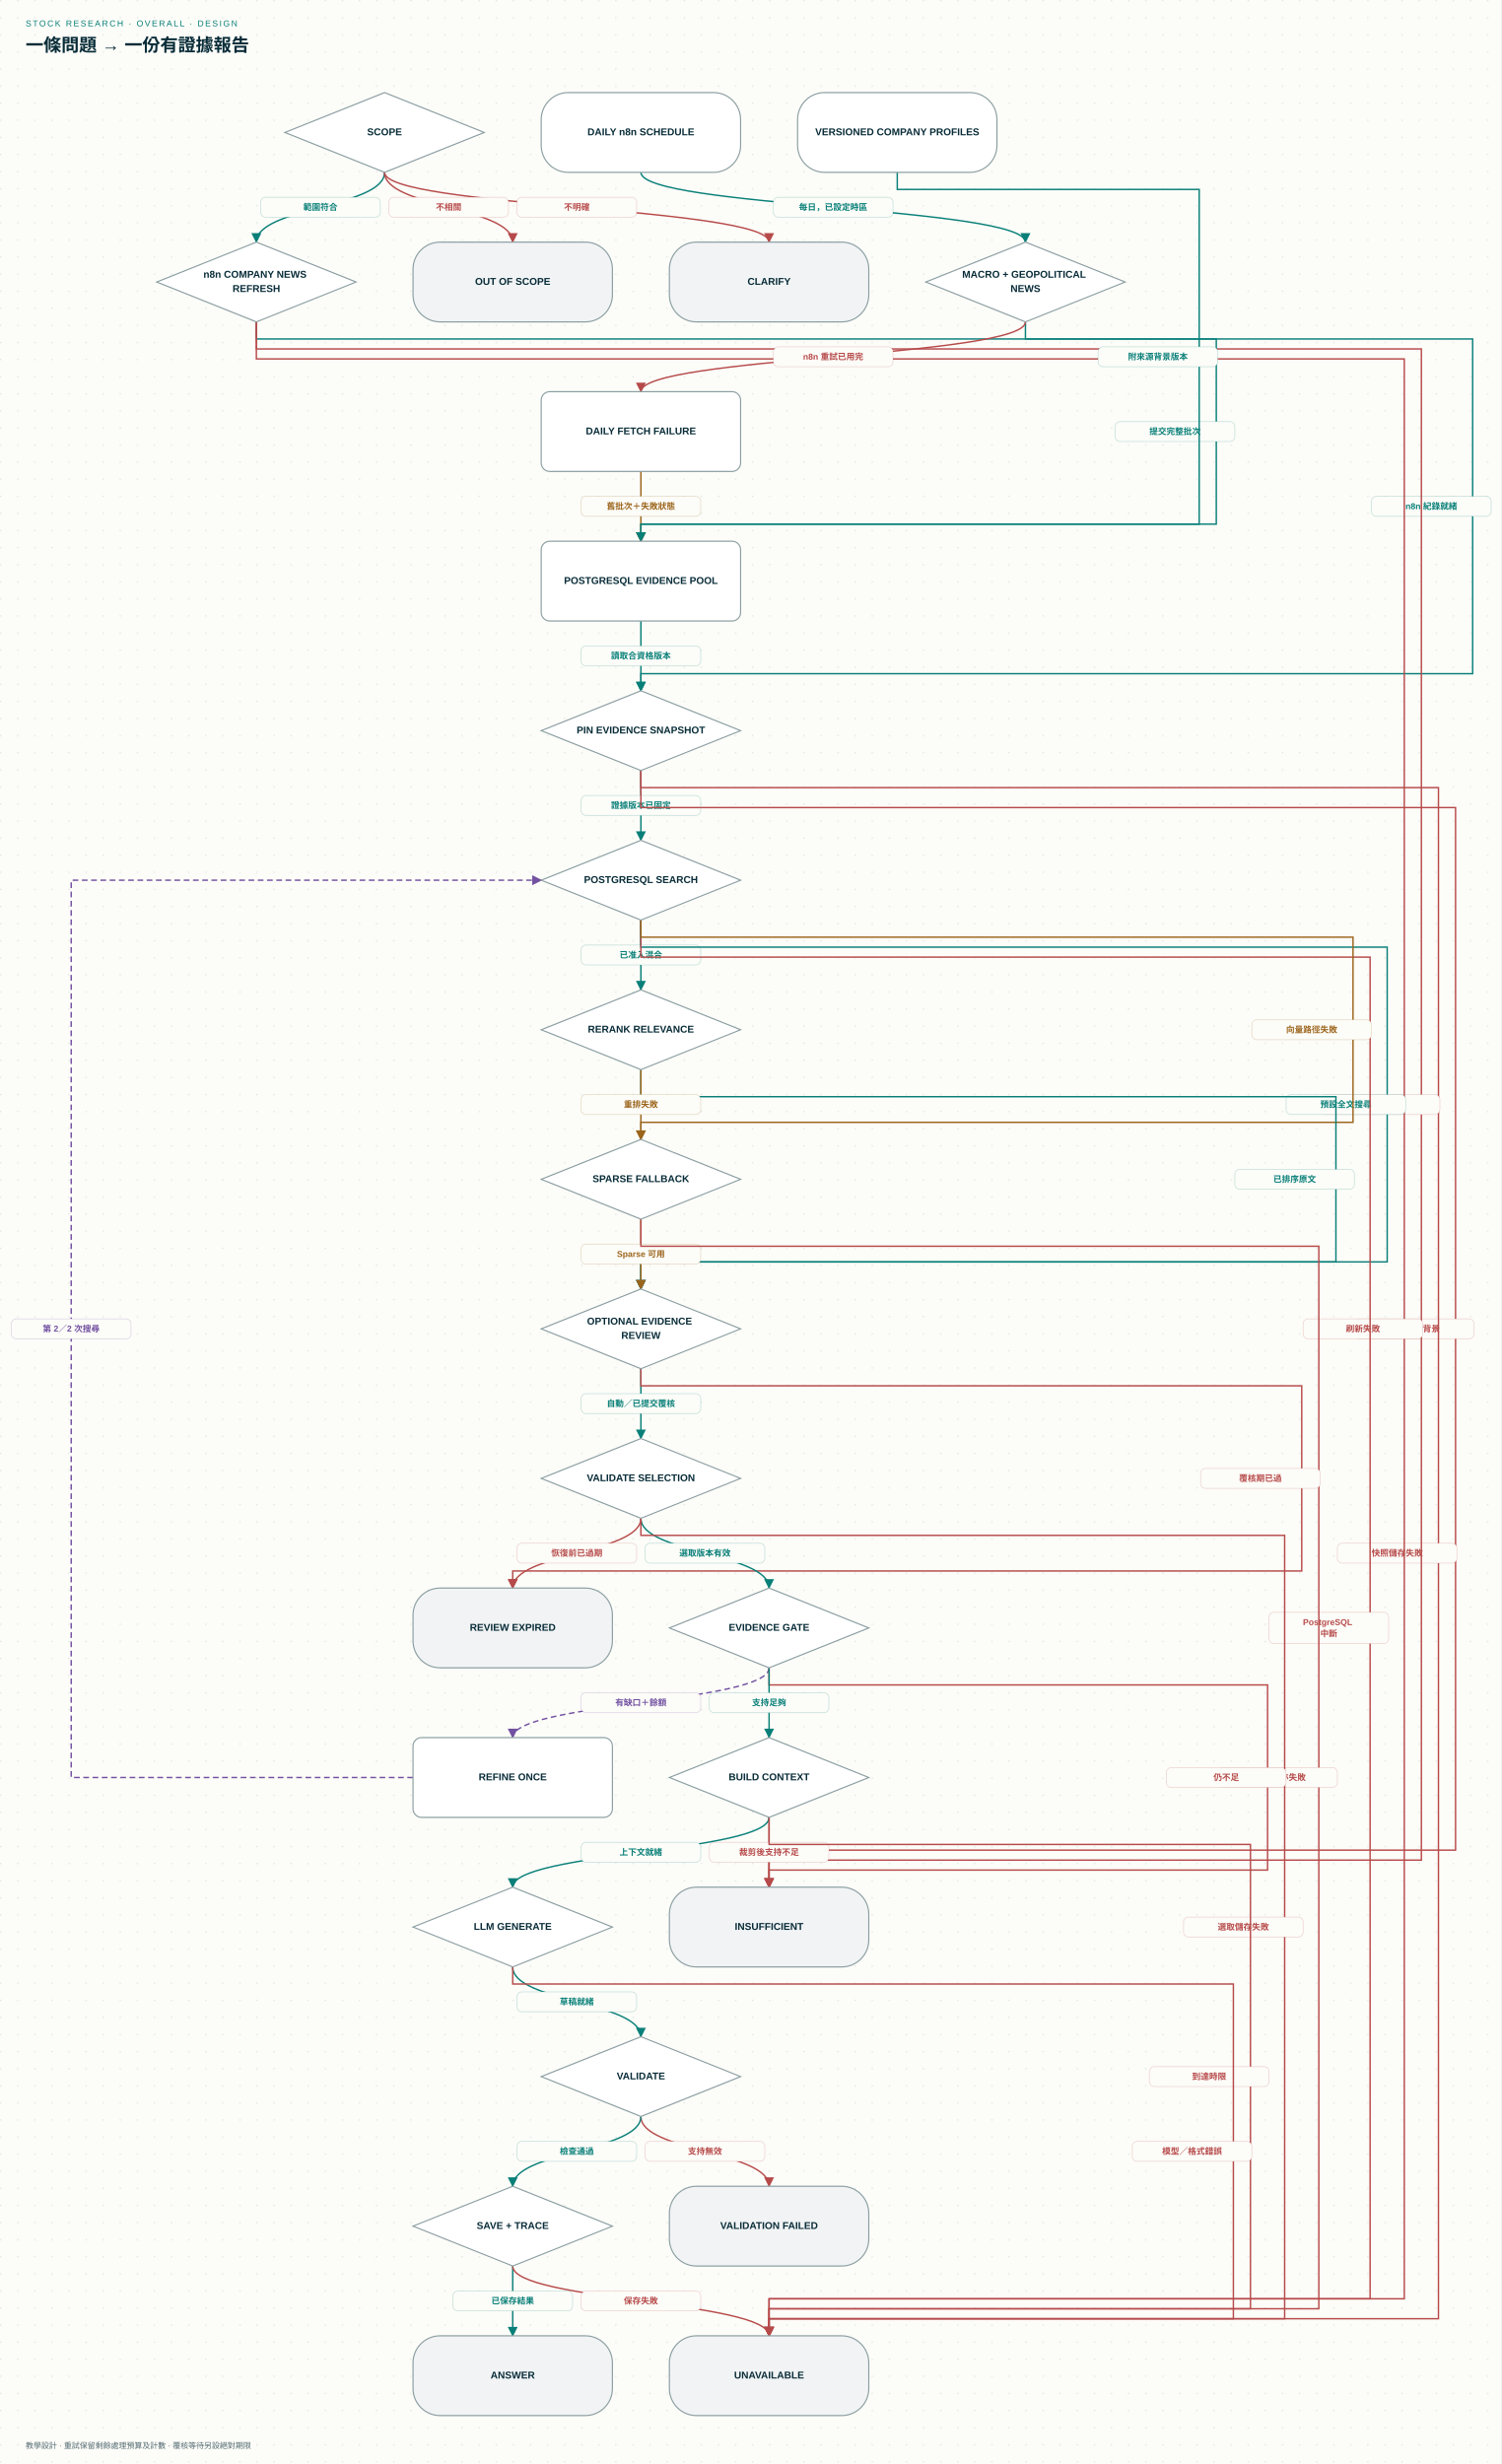
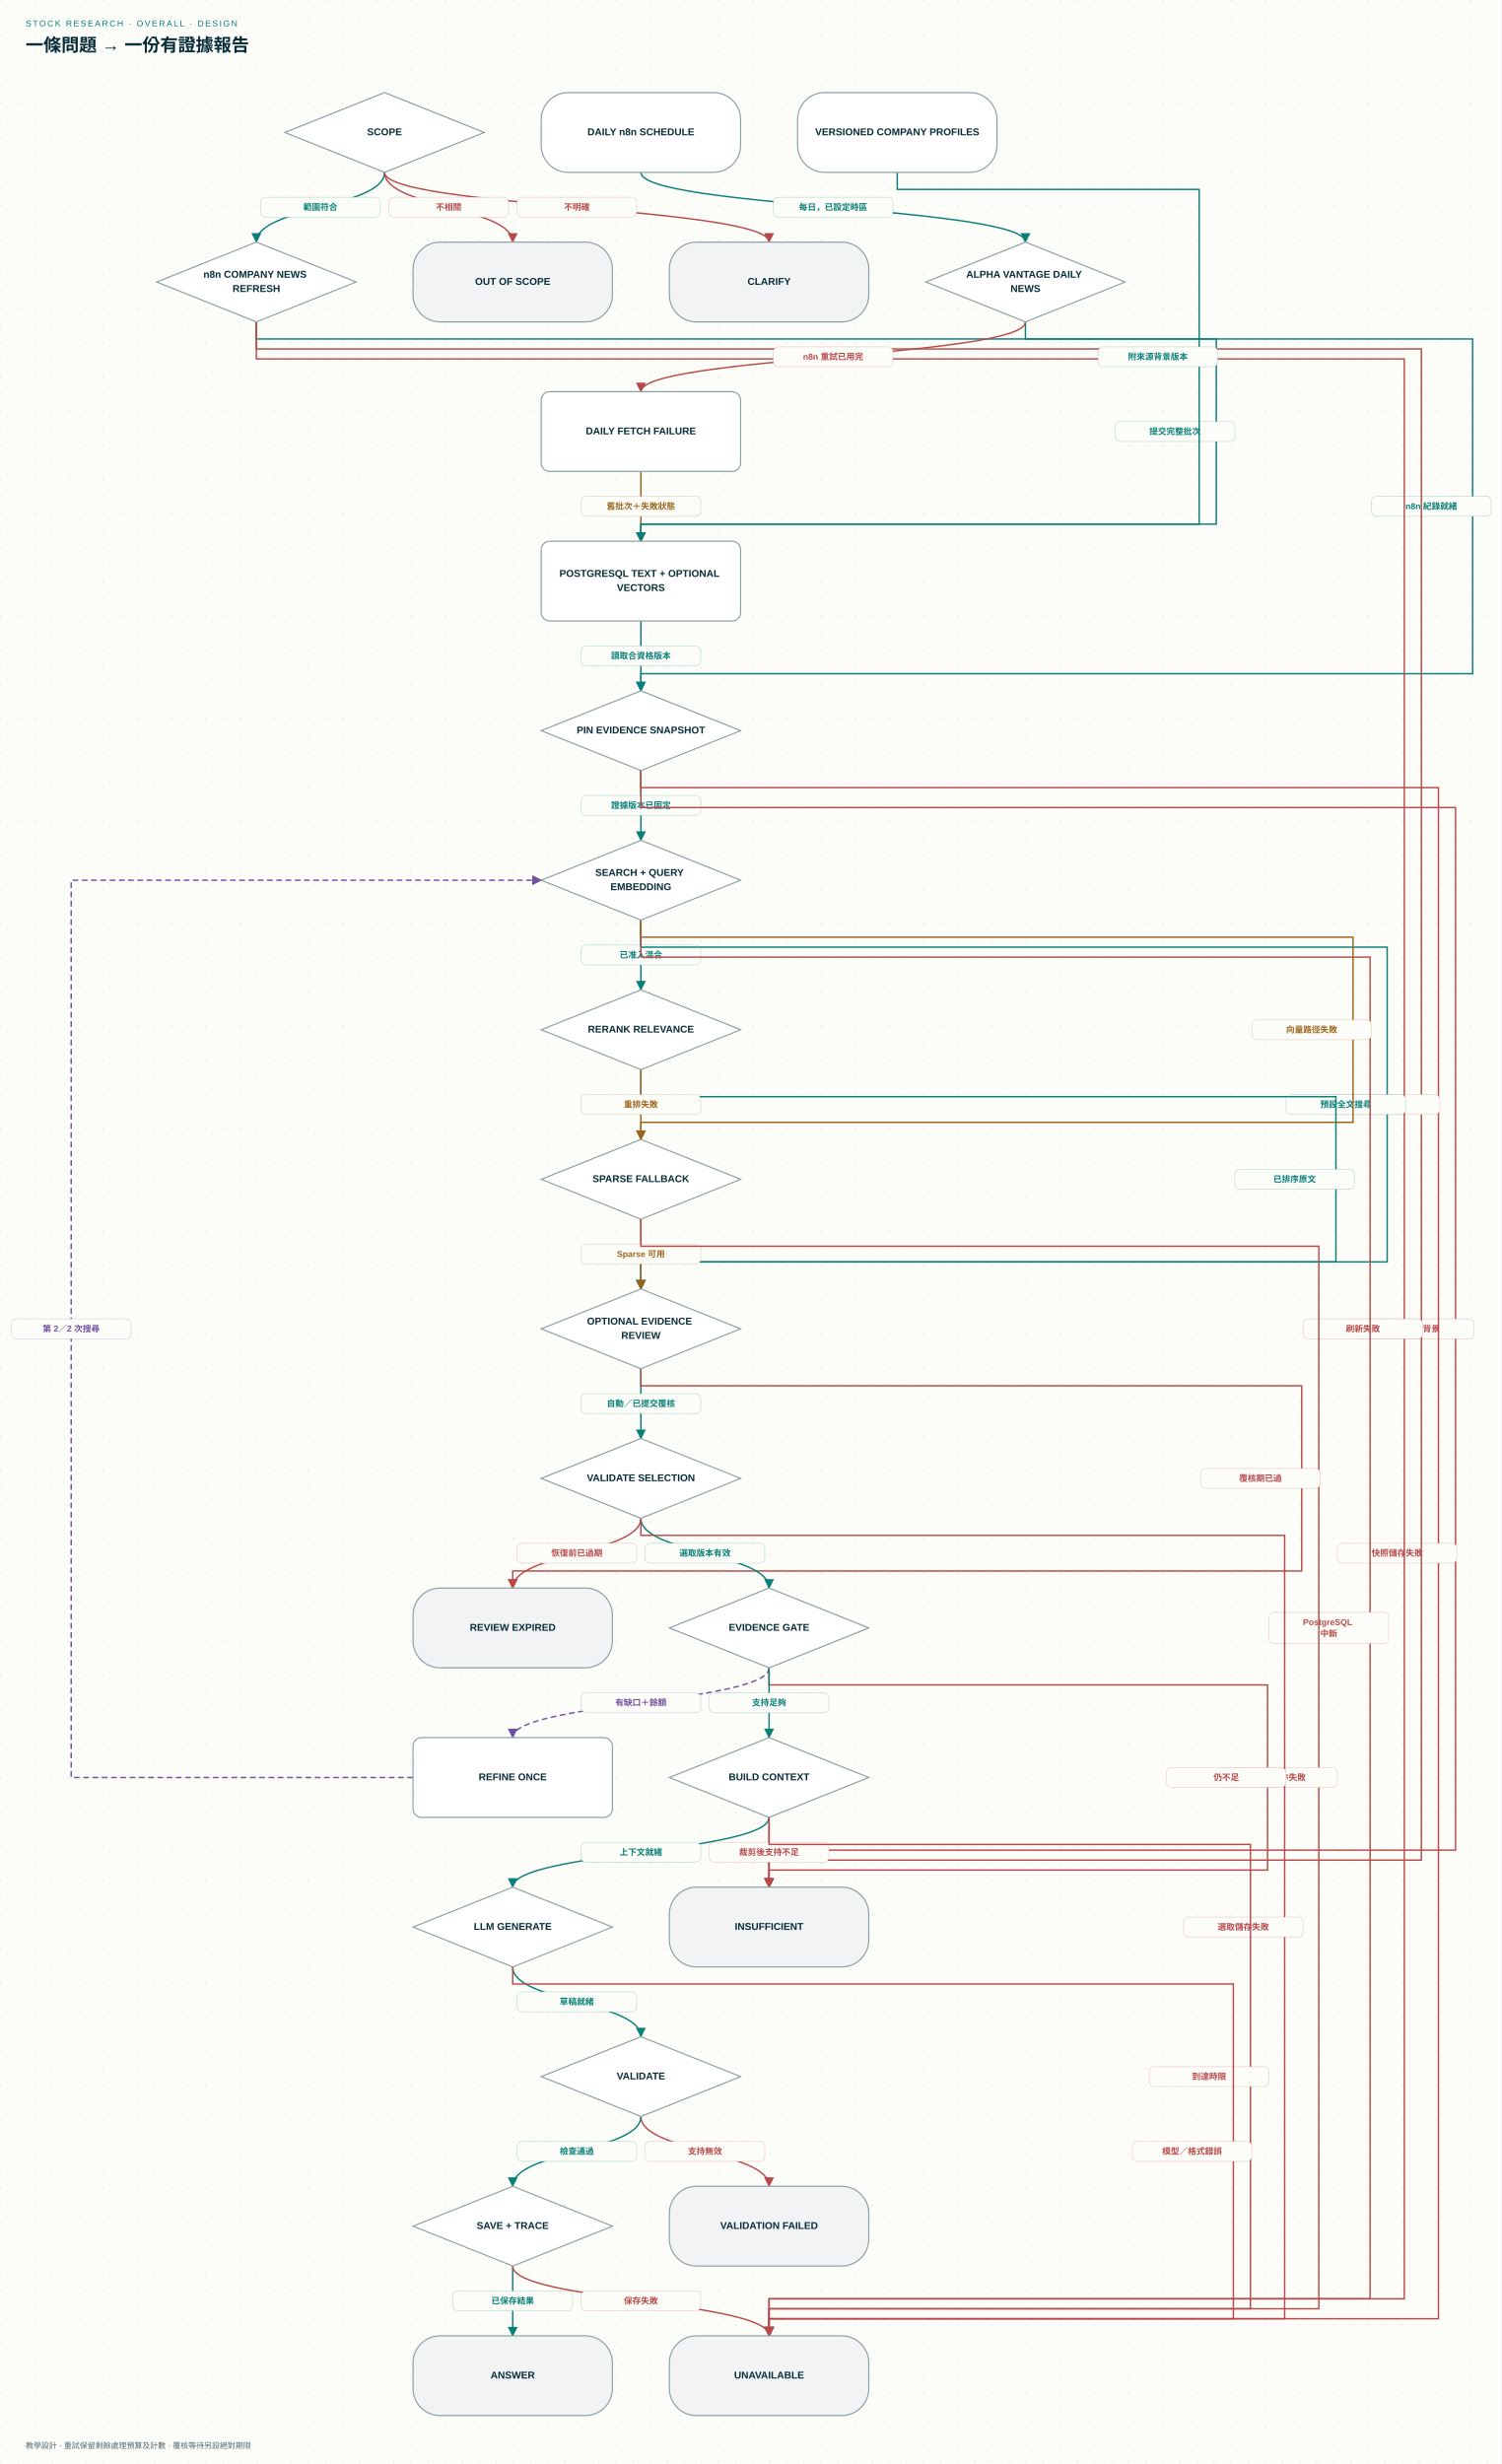
<svg xmlns="http://www.w3.org/2000/svg" viewBox="0 0 2108 3460" width="2108" height="3460" role="img" aria-label="一條問題 → 一份有證據報告" style="font-family:Arial, &quot;Noto Sans TC&quot;, sans-serif;display:block;max-width:100%;height:auto">
  <defs>
    <pattern id="overall-zh-grid" width="24" height="24" patternUnits="userSpaceOnUse">
      <circle cx="1" cy="1" r="1" fill="#dce4df" />
    </pattern>
    <marker id="overall-zh-flow" viewBox="0 0 10 10" refX="9" refY="5" markerWidth="7" markerHeight="7" orient="auto-start-reverse">
      <path d="M 0 0 L 10 5 L 0 10 z" fill="#087f78" />
    </marker>
    <marker id="overall-zh-retry" viewBox="0 0 10 10" refX="9" refY="5" markerWidth="7" markerHeight="7" orient="auto-start-reverse">
      <path d="M 0 0 L 10 5 L 0 10 z" fill="#7251a1" />
    </marker>
    <marker id="overall-zh-fallback" viewBox="0 0 10 10" refX="9" refY="5" markerWidth="7" markerHeight="7" orient="auto-start-reverse">
      <path d="M 0 0 L 10 5 L 0 10 z" fill="#9b641b" />
    </marker>
    <marker id="overall-zh-stop" viewBox="0 0 10 10" refX="9" refY="5" markerWidth="7" markerHeight="7" orient="auto-start-reverse">
      <path d="M 0 0 L 10 5 L 0 10 z" fill="#b64a4a" />
    </marker>
  </defs>
  <rect width="2108" height="3460" fill="#fcfcf8" />
  <rect width="2108" height="3460" fill="url(#overall-zh-grid)" />
  <text x="36" y="37" fill="#087f78" font-size="12" letter-spacing="2">STOCK RESEARCH · OVERALL · DESIGN</text>
  <text x="36" y="72" fill="#082c38" font-size="25" font-weight="700">一條問題 → 一份有證據報告</text>
  <g opacity="1">
    <path d="M 540 242 C 540 291, 360 291, 360 340" fill="none" stroke="#087f78" stroke-width="2" marker-end="url(#overall-zh-flow)" />
    <rect x="366" y="277" width="168" height="28" rx="7" fill="#fcfcf8" stroke="#087f78" stroke-opacity=".23" />
    <text x="450" text-anchor="middle" fill="#087f78" font-size="12" font-weight="600">
      <tspan x="450" y="295">範圍符合</tspan>
    </text>
  </g>
  <g opacity="1">
    <path d="M 540 242 C 540 291, 1080 291, 1080 340" fill="none" stroke="#b64a4a" stroke-width="2" marker-end="url(#overall-zh-stop)" />
    <rect x="726" y="277" width="168" height="28" rx="7" fill="#fcfcf8" stroke="#b64a4a" stroke-opacity=".23" />
    <text x="810" text-anchor="middle" fill="#b64a4a" font-size="12" font-weight="600">
      <tspan x="810" y="295">不明確</tspan>
    </text>
  </g>
  <g opacity="1">
    <path d="M 540 242 C 540 291, 720 291, 720 340" fill="none" stroke="#b64a4a" stroke-width="2" marker-end="url(#overall-zh-stop)" />
    <rect x="546" y="277" width="168" height="28" rx="7" fill="#fcfcf8" stroke="#b64a4a" stroke-opacity=".23" />
    <text x="630" text-anchor="middle" fill="#b64a4a" font-size="12" font-weight="600">
      <tspan x="630" y="295">不相關</tspan>
    </text>
  </g>
  <g opacity="1">
    <path d="M 360 452 V 476 H 2068 V 946 H 900 V 970" fill="none" stroke="#087f78" stroke-width="2" marker-end="url(#overall-zh-flow)" />
    <rect x="1926" y="697" width="168" height="28" rx="7" fill="#fcfcf8" stroke="#087f78" stroke-opacity=".23" />
    <text x="2010" text-anchor="middle" fill="#087f78" font-size="12" font-weight="600">
      <tspan x="2010" y="715">n8n 紀錄就緒</tspan>
    </text>
  </g>
  <g opacity="1">
    <path d="M 900 1082 C 900 1131, 900 1131, 900 1180" fill="none" stroke="#087f78" stroke-width="2" marker-end="url(#overall-zh-flow)" />
    <rect x="816" y="1117" width="168" height="28" rx="7" fill="#fcfcf8" stroke="#087f78" stroke-opacity=".23" />
    <text x="900" text-anchor="middle" fill="#087f78" font-size="12" font-weight="600">
      <tspan x="900" y="1135">證據版本已固定</tspan>
    </text>
  </g>
  <g opacity="1">
    <path d="M 900 1082 V 1134 H 2044 V 2598 H 1080 V 2650" fill="none" stroke="#b64a4a" stroke-width="2" marker-end="url(#overall-zh-stop)" />
    <rect x="1902" y="1852" width="168" height="28" rx="7" fill="#fcfcf8" stroke="#b64a4a" stroke-opacity=".23" />
    <text x="1986" text-anchor="middle" fill="#b64a4a" font-size="12" font-weight="600">
      <tspan x="1986" y="1870">缺少所需背景</tspan>
    </text>
  </g>
  <g opacity="1">
    <path d="M 900 1082 V 1106 H 2020 V 3256 H 1080 V 3280" fill="none" stroke="#b64a4a" stroke-width="2" marker-end="url(#overall-zh-stop)" />
    <rect x="1878" y="2167" width="168" height="28" rx="7" fill="#fcfcf8" stroke="#b64a4a" stroke-opacity=".23" />
    <text x="1962" text-anchor="middle" fill="#b64a4a" font-size="12" font-weight="600">
      <tspan x="1962" y="2185">快照儲存失敗</tspan>
    </text>
  </g>
  <g opacity="1">
    <path d="M 360 452 V 490 H 1996 V 2612 H 1080 V 2650" fill="none" stroke="#b64a4a" stroke-width="2" marker-end="url(#overall-zh-stop)" />
    <rect x="1854" y="1537" width="168" height="28" rx="7" fill="#fcfcf8" stroke="#b64a4a" stroke-opacity=".23" />
    <text x="1938" text-anchor="middle" fill="#b64a4a" font-size="12" font-weight="600">
      <tspan x="1938" y="1555">只有過期新聞</tspan>
    </text>
  </g>
  <g opacity="1">
    <path d="M 360 452 V 504 H 1972 V 3228 H 1080 V 3280" fill="none" stroke="#b64a4a" stroke-width="2" marker-end="url(#overall-zh-stop)" />
    <rect x="1830" y="1852" width="168" height="28" rx="7" fill="#fcfcf8" stroke="#b64a4a" stroke-opacity=".23" />
    <text x="1914" text-anchor="middle" fill="#b64a4a" font-size="12" font-weight="600">
      <tspan x="1914" y="1870">刷新失敗</tspan>
    </text>
  </g>
  <g opacity="1">
    <path d="M 900 1292 C 900 1341, 900 1341, 900 1390" fill="none" stroke="#087f78" stroke-width="2" marker-end="url(#overall-zh-flow)" />
    <rect x="816" y="1327" width="168" height="28" rx="7" fill="#fcfcf8" stroke="#087f78" stroke-opacity=".23" />
    <text x="900" text-anchor="middle" fill="#087f78" font-size="12" font-weight="600">
      <tspan x="900" y="1345">已准入混合</tspan>
    </text>
  </g>
  <g opacity="1">
    <path d="M 900 1292 V 1330 H 1948 V 1772 H 900 V 1810" fill="none" stroke="#087f78" stroke-width="2" marker-end="url(#overall-zh-flow)" />
    <rect x="1806" y="1537" width="168" height="28" rx="7" fill="#fcfcf8" stroke="#087f78" stroke-opacity=".23" />
    <text x="1890" text-anchor="middle" fill="#087f78" font-size="12" font-weight="600">
      <tspan x="1890" y="1555">預設全文搜尋</tspan>
    </text>
  </g>
  <g opacity="1">
    <path d="M 900 1292 V 1344 H 1924 V 3228 H 1080 V 3280" fill="none" stroke="#b64a4a" stroke-width="2" marker-end="url(#overall-zh-stop)" />
    <rect x="1782" y="2264" width="168" height="44" rx="7" fill="#fcfcf8" stroke="#b64a4a" stroke-opacity=".23" />
    <text x="1866" text-anchor="middle" fill="#b64a4a" font-size="12" font-weight="600">
      <tspan x="1866" y="2282">PostgreSQL</tspan>
      <tspan x="1866" y="2298">中斷</tspan>
    </text>
  </g>
  <g opacity="1">
    <path d="M 900 1292 V 1316 H 1900 V 1576 H 900 V 1600" fill="none" stroke="#9b641b" stroke-width="2" marker-end="url(#overall-zh-fallback)" />
    <rect x="1758" y="1432" width="168" height="28" rx="7" fill="#fcfcf8" stroke="#9b641b" stroke-opacity=".23" />
    <text x="1842" text-anchor="middle" fill="#9b641b" font-size="12" font-weight="600">
      <tspan x="1842" y="1450">向量路徑失敗</tspan>
    </text>
  </g>
  <g opacity="1">
    <path d="M 900 1502 V 1540 H 1876 V 1772 H 900 V 1810" fill="none" stroke="#087f78" stroke-width="2" marker-end="url(#overall-zh-flow)" />
    <rect x="1734" y="1642" width="168" height="28" rx="7" fill="#fcfcf8" stroke="#087f78" stroke-opacity=".23" />
    <text x="1818" text-anchor="middle" fill="#087f78" font-size="12" font-weight="600">
      <tspan x="1818" y="1660">已排序原文</tspan>
    </text>
  </g>
  <g opacity="1">
    <path d="M 900 1502 C 900 1551, 900 1551, 900 1600" fill="none" stroke="#9b641b" stroke-width="2" marker-end="url(#overall-zh-fallback)" />
    <rect x="816" y="1537" width="168" height="28" rx="7" fill="#fcfcf8" stroke="#9b641b" stroke-opacity=".23" />
    <text x="900" text-anchor="middle" fill="#9b641b" font-size="12" font-weight="600">
      <tspan x="900" y="1555">重排失敗</tspan>
    </text>
  </g>
  <g opacity="1">
    <path d="M 900 1712 C 900 1761, 900 1761, 900 1810" fill="none" stroke="#9b641b" stroke-width="2" marker-end="url(#overall-zh-fallback)" />
    <rect x="816" y="1747" width="168" height="28" rx="7" fill="#fcfcf8" stroke="#9b641b" stroke-opacity=".23" />
    <text x="900" text-anchor="middle" fill="#9b641b" font-size="12" font-weight="600">
      <tspan x="900" y="1765">Sparse 可用</tspan>
    </text>
  </g>
  <g opacity="1">
    <path d="M 900 1712 V 1750 H 1852 V 3242 H 1080 V 3280" fill="none" stroke="#b64a4a" stroke-width="2" marker-end="url(#overall-zh-stop)" />
    <rect x="1710" y="2482" width="168" height="28" rx="7" fill="#fcfcf8" stroke="#b64a4a" stroke-opacity=".23" />
    <text x="1794" text-anchor="middle" fill="#b64a4a" font-size="12" font-weight="600">
      <tspan x="1794" y="2500">Sparse 亦失敗</tspan>
    </text>
  </g>
  <g opacity="1">
    <path d="M 900 1922 C 900 1971, 900 1971, 900 2020" fill="none" stroke="#087f78" stroke-width="2" marker-end="url(#overall-zh-flow)" />
    <rect x="816" y="1957" width="168" height="28" rx="7" fill="#fcfcf8" stroke="#087f78" stroke-opacity=".23" />
    <text x="900" text-anchor="middle" fill="#087f78" font-size="12" font-weight="600">
      <tspan x="900" y="1975">自動／已提交覆核</tspan>
    </text>
  </g>
  <g opacity="1">
    <path d="M 900 1922 V 1946 H 1828 V 2206 H 720 V 2230" fill="none" stroke="#b64a4a" stroke-width="2" marker-end="url(#overall-zh-stop)" />
    <rect x="1686" y="2062" width="168" height="28" rx="7" fill="#fcfcf8" stroke="#b64a4a" stroke-opacity=".23" />
    <text x="1770" text-anchor="middle" fill="#b64a4a" font-size="12" font-weight="600">
      <tspan x="1770" y="2080">覆核期已過</tspan>
    </text>
  </g>
  <g opacity="1">
    <path d="M 900 2132 C 900 2181, 1080 2181, 1080 2230" fill="none" stroke="#087f78" stroke-width="2" marker-end="url(#overall-zh-flow)" />
    <rect x="906" y="2167" width="168" height="28" rx="7" fill="#fcfcf8" stroke="#087f78" stroke-opacity=".23" />
    <text x="990" text-anchor="middle" fill="#087f78" font-size="12" font-weight="600">
      <tspan x="990" y="2185">選取版本有效</tspan>
    </text>
  </g>
  <g opacity="1">
    <path d="M 900 2132 C 900 2181, 720 2181, 720 2230" fill="none" stroke="#b64a4a" stroke-width="2" marker-end="url(#overall-zh-stop)" />
    <rect x="726" y="2167" width="168" height="28" rx="7" fill="#fcfcf8" stroke="#b64a4a" stroke-opacity=".23" />
    <text x="810" text-anchor="middle" fill="#b64a4a" font-size="12" font-weight="600">
      <tspan x="810" y="2185">恢復前已過期</tspan>
    </text>
  </g>
  <g opacity="1">
    <path d="M 900 2132 V 2156 H 1804 V 3256 H 1080 V 3280" fill="none" stroke="#b64a4a" stroke-width="2" marker-end="url(#overall-zh-stop)" />
    <rect x="1662" y="2692" width="168" height="28" rx="7" fill="#fcfcf8" stroke="#b64a4a" stroke-opacity=".23" />
    <text x="1746" text-anchor="middle" fill="#b64a4a" font-size="12" font-weight="600">
      <tspan x="1746" y="2710">選取儲存失敗</tspan>
    </text>
  </g>
  <g opacity="1">
    <path d="M 1080 2342 C 1080 2391, 720 2391, 720 2440" fill="none" stroke="#7251a1" stroke-width="2" stroke-dasharray="8 5" marker-end="url(#overall-zh-retry)" />
    <rect x="816" y="2377" width="168" height="28" rx="7" fill="#fcfcf8" stroke="#7251a1" stroke-opacity=".23" />
    <text x="900" text-anchor="middle" fill="#7251a1" font-size="12" font-weight="600">
      <tspan x="900" y="2395">有缺口＋餘額</tspan>
    </text>
  </g>
  <g opacity="1">
    <path d="M 580 2496 H 100 V 1236 H 760" fill="none" stroke="#7251a1" stroke-width="2" stroke-dasharray="8 5" marker-end="url(#overall-zh-retry)" />
    <rect x="16" y="1852" width="168" height="28" rx="7" fill="#fcfcf8" stroke="#7251a1" stroke-opacity=".23" />
    <text x="100" text-anchor="middle" fill="#7251a1" font-size="12" font-weight="600">
      <tspan x="100" y="1870">第 2／2 次搜尋</tspan>
    </text>
  </g>
  <g opacity="1">
    <path d="M 1080 2342 V 2366 H 1780 V 2626 H 1080 V 2650" fill="none" stroke="#b64a4a" stroke-width="2" marker-end="url(#overall-zh-stop)" />
    <rect x="1638" y="2482" width="168" height="28" rx="7" fill="#fcfcf8" stroke="#b64a4a" stroke-opacity=".23" />
    <text x="1722" text-anchor="middle" fill="#b64a4a" font-size="12" font-weight="600">
      <tspan x="1722" y="2500">仍不足</tspan>
    </text>
  </g>
  <g opacity="1">
    <path d="M 1080 2342 C 1080 2391, 1080 2391, 1080 2440" fill="none" stroke="#087f78" stroke-width="2" marker-end="url(#overall-zh-flow)" />
    <rect x="996" y="2377" width="168" height="28" rx="7" fill="#fcfcf8" stroke="#087f78" stroke-opacity=".23" />
    <text x="1080" text-anchor="middle" fill="#087f78" font-size="12" font-weight="600">
      <tspan x="1080" y="2395">支持足夠</tspan>
    </text>
  </g>
  <g opacity="1">
    <path d="M 1080 2552 C 1080 2601, 1080 2601, 1080 2650" fill="none" stroke="#b64a4a" stroke-width="2" marker-end="url(#overall-zh-stop)" />
    <rect x="996" y="2587" width="168" height="28" rx="7" fill="#fcfcf8" stroke="#b64a4a" stroke-opacity=".23" />
    <text x="1080" text-anchor="middle" fill="#b64a4a" font-size="12" font-weight="600">
      <tspan x="1080" y="2605">裁剪後支持不足</tspan>
    </text>
  </g>
  <g opacity="1">
    <path d="M 1080 2552 C 1080 2601, 720 2601, 720 2650" fill="none" stroke="#087f78" stroke-width="2" marker-end="url(#overall-zh-flow)" />
    <rect x="816" y="2587" width="168" height="28" rx="7" fill="#fcfcf8" stroke="#087f78" stroke-opacity=".23" />
    <text x="900" text-anchor="middle" fill="#087f78" font-size="12" font-weight="600">
      <tspan x="900" y="2605">上下文就緒</tspan>
    </text>
  </g>
  <g opacity="1">
    <path d="M 1080 2552 V 2590 H 1756 V 3242 H 1080 V 3280" fill="none" stroke="#b64a4a" stroke-width="2" marker-end="url(#overall-zh-stop)" />
    <rect x="1614" y="2902" width="168" height="28" rx="7" fill="#fcfcf8" stroke="#b64a4a" stroke-opacity=".23" />
    <text x="1698" text-anchor="middle" fill="#b64a4a" font-size="12" font-weight="600">
      <tspan x="1698" y="2920">到達時限</tspan>
    </text>
  </g>
  <g opacity="1">
    <path d="M 720 2762 C 720 2811, 900 2811, 900 2860" fill="none" stroke="#087f78" stroke-width="2" marker-end="url(#overall-zh-flow)" />
    <rect x="726" y="2797" width="168" height="28" rx="7" fill="#fcfcf8" stroke="#087f78" stroke-opacity=".23" />
    <text x="810" text-anchor="middle" fill="#087f78" font-size="12" font-weight="600">
      <tspan x="810" y="2815">草稿就緒</tspan>
    </text>
  </g>
  <g opacity="1">
    <path d="M 720 2762 V 2786 H 1732 V 3256 H 1080 V 3280" fill="none" stroke="#b64a4a" stroke-width="2" marker-end="url(#overall-zh-stop)" />
    <rect x="1590" y="3007" width="168" height="28" rx="7" fill="#fcfcf8" stroke="#b64a4a" stroke-opacity=".23" />
    <text x="1674" text-anchor="middle" fill="#b64a4a" font-size="12" font-weight="600">
      <tspan x="1674" y="3025">模型／格式錯誤</tspan>
    </text>
  </g>
  <g opacity="1">
    <path d="M 900 2972 C 900 3021, 1080 3021, 1080 3070" fill="none" stroke="#b64a4a" stroke-width="2" marker-end="url(#overall-zh-stop)" />
    <rect x="906" y="3007" width="168" height="28" rx="7" fill="#fcfcf8" stroke="#b64a4a" stroke-opacity=".23" />
    <text x="990" text-anchor="middle" fill="#b64a4a" font-size="12" font-weight="600">
      <tspan x="990" y="3025">支持無效</tspan>
    </text>
  </g>
  <g opacity="1">
    <path d="M 900 2972 C 900 3021, 720 3021, 720 3070" fill="none" stroke="#087f78" stroke-width="2" marker-end="url(#overall-zh-flow)" />
    <rect x="726" y="3007" width="168" height="28" rx="7" fill="#fcfcf8" stroke="#087f78" stroke-opacity=".23" />
    <text x="810" text-anchor="middle" fill="#087f78" font-size="12" font-weight="600">
      <tspan x="810" y="3025">檢查通過</tspan>
    </text>
  </g>
  <g opacity="1">
    <path d="M 720 3182 C 720 3231, 720 3231, 720 3280" fill="none" stroke="#087f78" stroke-width="2" marker-end="url(#overall-zh-flow)" />
    <rect x="636" y="3217" width="168" height="28" rx="7" fill="#fcfcf8" stroke="#087f78" stroke-opacity=".23" />
    <text x="720" text-anchor="middle" fill="#087f78" font-size="12" font-weight="600">
      <tspan x="720" y="3235">已保存結果</tspan>
    </text>
  </g>
  <g opacity="1">
    <path d="M 720 3182 C 720 3231, 1080 3231, 1080 3280" fill="none" stroke="#b64a4a" stroke-width="2" marker-end="url(#overall-zh-stop)" />
    <rect x="816" y="3217" width="168" height="28" rx="7" fill="#fcfcf8" stroke="#b64a4a" stroke-opacity=".23" />
    <text x="900" text-anchor="middle" fill="#b64a4a" font-size="12" font-weight="600">
      <tspan x="900" y="3235">保存失敗</tspan>
    </text>
  </g>
  <g opacity="1">
    <path d="M 900 242 C 900 291, 1440 291, 1440 340" fill="none" stroke="#087f78" stroke-width="2" marker-end="url(#overall-zh-flow)" />
    <rect x="1086" y="277" width="168" height="28" rx="7" fill="#fcfcf8" stroke="#087f78" stroke-opacity=".23" />
    <text x="1170" text-anchor="middle" fill="#087f78" font-size="12" font-weight="600">
      <tspan x="1170" y="295">每日，已設定時區</tspan>
    </text>
  </g>
  <g opacity="1">
    <path d="M 1440 452 V 476 H 1708 V 736 H 900 V 760" fill="none" stroke="#087f78" stroke-width="2" marker-end="url(#overall-zh-flow)" />
    <rect x="1566" y="592" width="168" height="28" rx="7" fill="#fcfcf8" stroke="#087f78" stroke-opacity=".23" />
    <text x="1650" text-anchor="middle" fill="#087f78" font-size="12" font-weight="600">
      <tspan x="1650" y="610">提交完整批次</tspan>
    </text>
  </g>
  <g opacity="1">
    <path d="M 1440 452 C 1440 501, 900 501, 900 550" fill="none" stroke="#b64a4a" stroke-width="2" marker-end="url(#overall-zh-stop)" />
    <rect x="1086" y="487" width="168" height="28" rx="7" fill="#fcfcf8" stroke="#b64a4a" stroke-opacity=".23" />
    <text x="1170" text-anchor="middle" fill="#b64a4a" font-size="12" font-weight="600">
      <tspan x="1170" y="505">n8n 重試已用完</tspan>
    </text>
  </g>
  <g opacity="1">
    <path d="M 900 662 C 900 711, 900 711, 900 760" fill="none" stroke="#9b641b" stroke-width="2" marker-end="url(#overall-zh-fallback)" />
    <rect x="816" y="697" width="168" height="28" rx="7" fill="#fcfcf8" stroke="#9b641b" stroke-opacity=".23" />
    <text x="900" text-anchor="middle" fill="#9b641b" font-size="12" font-weight="600">
      <tspan x="900" y="715">舊批次＋失敗狀態</tspan>
    </text>
  </g>
  <g opacity="1">
    <path d="M 1260 242 V 266 H 1684 V 736 H 900 V 760" fill="none" stroke="#087f78" stroke-width="2" marker-end="url(#overall-zh-flow)" />
    <rect x="1542" y="487" width="168" height="28" rx="7" fill="#fcfcf8" stroke="#087f78" stroke-opacity=".23" />
    <text x="1626" text-anchor="middle" fill="#087f78" font-size="12" font-weight="600">
      <tspan x="1626" y="505">附來源背景版本</tspan>
    </text>
  </g>
  <g opacity="1">
    <path d="M 900 872 C 900 921, 900 921, 900 970" fill="none" stroke="#087f78" stroke-width="2" marker-end="url(#overall-zh-flow)" />
    <rect x="816" y="907" width="168" height="28" rx="7" fill="#fcfcf8" stroke="#087f78" stroke-opacity=".23" />
    <text x="900" text-anchor="middle" fill="#087f78" font-size="12" font-weight="600">
      <tspan x="900" y="925">讀取合資格版本</tspan>
    </text>
  </g>
  <g data-node-id="scope" aria-label="SCOPE">
    <polygon points="540,130 680,186 540,242 400,186" fill="#fff" stroke="#8b9ea2" stroke-width="1.6" />
    <text x="540" text-anchor="middle" fill="#082c38" font-size="14" font-weight="600" pointer-events="none">
      <tspan x="540" y="190">SCOPE</tspan>
    </text>
  </g>
  <g data-node-id="daily" aria-label="DAILY n8n SCHEDULE">
    <rect x="760" y="130" width="280" height="112" rx="38" fill="#fff" stroke="#8b9ea2" stroke-width="1.6" />
    <text x="900" text-anchor="middle" fill="#082c38" font-size="14" font-weight="600" pointer-events="none">
      <tspan x="900" y="190">DAILY n8n SCHEDULE</tspan>
    </text>
  </g>
  <g data-node-id="profiles" aria-label="VERSIONED COMPANY PROFILES">
    <rect x="1120" y="130" width="280" height="112" rx="38" fill="#fff" stroke="#8b9ea2" stroke-width="1.6" />
    <text x="1260" text-anchor="middle" fill="#082c38" font-size="14" font-weight="600" pointer-events="none">
      <tspan x="1260" y="190">VERSIONED COMPANY PROFILES</tspan>
    </text>
  </g>
  <g data-node-id="refresh" aria-label="n8n COMPANY NEWS REFRESH">
    <polygon points="360,340 500,396 360,452 220,396" fill="#fff" stroke="#8b9ea2" stroke-width="1.6" />
    <text x="360" text-anchor="middle" fill="#082c38" font-size="14" font-weight="600" pointer-events="none">
      <tspan x="360" y="390">n8n COMPANY NEWS</tspan>
      <tspan x="360" y="410">REFRESH</tspan>
    </text>
  </g>
  <g data-node-id="irrelevant" aria-label="OUT OF SCOPE">
    <rect x="580" y="340" width="280" height="112" rx="38" fill="#f1f3f4" stroke="#8b9ea2" stroke-width="1.6" />
    <text x="720" text-anchor="middle" fill="#082c38" font-size="14" font-weight="600" pointer-events="none">
      <tspan x="720" y="400">OUT OF SCOPE</tspan>
    </text>
  </g>
  <g data-node-id="clarify" aria-label="CLARIFY">
    <rect x="940" y="340" width="280" height="112" rx="38" fill="#f1f3f4" stroke="#8b9ea2" stroke-width="1.6" />
    <text x="1080" text-anchor="middle" fill="#082c38" font-size="14" font-weight="600" pointer-events="none">
      <tspan x="1080" y="400">CLARIFY</tspan>
    </text>
  </g>
-   <g data-node-id="global_news" aria-label="MACRO + GEOPOLITICAL NEWS">
+   <g data-node-id="global_news" aria-label="ALPHA VANTAGE DAILY NEWS">
    <polygon points="1440,340 1580,396 1440,452 1300,396" fill="#fff" stroke="#8b9ea2" stroke-width="1.6" />
    <text x="1440" text-anchor="middle" fill="#082c38" font-size="14" font-weight="600" pointer-events="none">
-       <tspan x="1440" y="390">MACRO + GEOPOLITICAL</tspan>
+       <tspan x="1440" y="390">ALPHA VANTAGE DAILY</tspan>
      <tspan x="1440" y="410">NEWS</tspan>
    </text>
  </g>
  <g data-node-id="snapshot" aria-label="PIN EVIDENCE SNAPSHOT">
    <polygon points="900,970 1040,1026 900,1082 760,1026" fill="#fff" stroke="#8b9ea2" stroke-width="1.6" />
    <text x="900" text-anchor="middle" fill="#082c38" font-size="14" font-weight="600" pointer-events="none">
      <tspan x="900" y="1030">PIN EVIDENCE SNAPSHOT</tspan>
    </text>
  </g>
-   <g data-node-id="retrieve" aria-label="POSTGRESQL SEARCH">
+   <g data-node-id="retrieve" aria-label="SEARCH + QUERY EMBEDDING">
    <polygon points="900,1180 1040,1236 900,1292 760,1236" fill="#fff" stroke="#8b9ea2" stroke-width="1.6" />
    <text x="900" text-anchor="middle" fill="#082c38" font-size="14" font-weight="600" pointer-events="none">
-       <tspan x="900" y="1240">POSTGRESQL SEARCH</tspan>
+       <tspan x="900" y="1230">SEARCH + QUERY</tspan>
+       <tspan x="900" y="1250">EMBEDDING</tspan>
    </text>
  </g>
  <g data-node-id="rerank" aria-label="RERANK RELEVANCE">
    <polygon points="900,1390 1040,1446 900,1502 760,1446" fill="#fff" stroke="#8b9ea2" stroke-width="1.6" />
    <text x="900" text-anchor="middle" fill="#082c38" font-size="14" font-weight="600" pointer-events="none">
      <tspan x="900" y="1450">RERANK RELEVANCE</tspan>
    </text>
  </g>
  <g data-node-id="fallback" aria-label="SPARSE FALLBACK">
    <polygon points="900,1600 1040,1656 900,1712 760,1656" fill="#fff" stroke="#8b9ea2" stroke-width="1.6" />
    <text x="900" text-anchor="middle" fill="#082c38" font-size="14" font-weight="600" pointer-events="none">
      <tspan x="900" y="1660">SPARSE FALLBACK</tspan>
    </text>
  </g>
  <g data-node-id="review" aria-label="OPTIONAL EVIDENCE REVIEW">
    <polygon points="900,1810 1040,1866 900,1922 760,1866" fill="#fff" stroke="#8b9ea2" stroke-width="1.6" />
    <text x="900" text-anchor="middle" fill="#082c38" font-size="14" font-weight="600" pointer-events="none">
      <tspan x="900" y="1860">OPTIONAL EVIDENCE</tspan>
      <tspan x="900" y="1880">REVIEW</tspan>
    </text>
  </g>
  <g data-node-id="selection" aria-label="VALIDATE SELECTION">
    <polygon points="900,2020 1040,2076 900,2132 760,2076" fill="#fff" stroke="#8b9ea2" stroke-width="1.6" />
    <text x="900" text-anchor="middle" fill="#082c38" font-size="14" font-weight="600" pointer-events="none">
      <tspan x="900" y="2080">VALIDATE SELECTION</tspan>
    </text>
  </g>
  <g data-node-id="review_expired" aria-label="REVIEW EXPIRED">
    <rect x="580" y="2230" width="280" height="112" rx="38" fill="#f1f3f4" stroke="#8b9ea2" stroke-width="1.6" />
    <text x="720" text-anchor="middle" fill="#082c38" font-size="14" font-weight="600" pointer-events="none">
      <tspan x="720" y="2290">REVIEW EXPIRED</tspan>
    </text>
  </g>
  <g data-node-id="gate" aria-label="EVIDENCE GATE">
    <polygon points="1080,2230 1220,2286 1080,2342 940,2286" fill="#fff" stroke="#8b9ea2" stroke-width="1.6" />
    <text x="1080" text-anchor="middle" fill="#082c38" font-size="14" font-weight="600" pointer-events="none">
      <tspan x="1080" y="2290">EVIDENCE GATE</tspan>
    </text>
  </g>
  <g data-node-id="refine" aria-label="REFINE ONCE">
    <rect x="580" y="2440" width="280" height="112" rx="12" fill="#fff" stroke="#8b9ea2" stroke-width="1.6" />
    <text x="720" text-anchor="middle" fill="#082c38" font-size="14" font-weight="600" pointer-events="none">
      <tspan x="720" y="2500">REFINE ONCE</tspan>
    </text>
  </g>
  <g data-node-id="context" aria-label="BUILD CONTEXT">
    <polygon points="1080,2440 1220,2496 1080,2552 940,2496" fill="#fff" stroke="#8b9ea2" stroke-width="1.6" />
    <text x="1080" text-anchor="middle" fill="#082c38" font-size="14" font-weight="600" pointer-events="none">
      <tspan x="1080" y="2500">BUILD CONTEXT</tspan>
    </text>
  </g>
  <g data-node-id="generate" aria-label="LLM GENERATE">
    <polygon points="720,2650 860,2706 720,2762 580,2706" fill="#fff" stroke="#8b9ea2" stroke-width="1.6" />
    <text x="720" text-anchor="middle" fill="#082c38" font-size="14" font-weight="600" pointer-events="none">
      <tspan x="720" y="2710">LLM GENERATE</tspan>
    </text>
  </g>
  <g data-node-id="insufficient" aria-label="INSUFFICIENT">
    <rect x="940" y="2650" width="280" height="112" rx="38" fill="#f1f3f4" stroke="#8b9ea2" stroke-width="1.6" />
    <text x="1080" text-anchor="middle" fill="#082c38" font-size="14" font-weight="600" pointer-events="none">
      <tspan x="1080" y="2710">INSUFFICIENT</tspan>
    </text>
  </g>
  <g data-node-id="validate" aria-label="VALIDATE">
    <polygon points="900,2860 1040,2916 900,2972 760,2916" fill="#fff" stroke="#8b9ea2" stroke-width="1.6" />
    <text x="900" text-anchor="middle" fill="#082c38" font-size="14" font-weight="600" pointer-events="none">
      <tspan x="900" y="2920">VALIDATE</tspan>
    </text>
  </g>
  <g data-node-id="save" aria-label="SAVE + TRACE">
    <polygon points="720,3070 860,3126 720,3182 580,3126" fill="#fff" stroke="#8b9ea2" stroke-width="1.6" />
    <text x="720" text-anchor="middle" fill="#082c38" font-size="14" font-weight="600" pointer-events="none">
      <tspan x="720" y="3130">SAVE + TRACE</tspan>
    </text>
  </g>
  <g data-node-id="blocked" aria-label="VALIDATION FAILED">
    <rect x="940" y="3070" width="280" height="112" rx="38" fill="#f1f3f4" stroke="#8b9ea2" stroke-width="1.6" />
    <text x="1080" text-anchor="middle" fill="#082c38" font-size="14" font-weight="600" pointer-events="none">
      <tspan x="1080" y="3130">VALIDATION FAILED</tspan>
    </text>
  </g>
  <g data-node-id="answer" aria-label="ANSWER">
    <rect x="580" y="3280" width="280" height="112" rx="38" fill="#f1f3f4" stroke="#8b9ea2" stroke-width="1.6" />
    <text x="720" text-anchor="middle" fill="#082c38" font-size="14" font-weight="600" pointer-events="none">
      <tspan x="720" y="3340">ANSWER</tspan>
    </text>
  </g>
  <g data-node-id="unavailable" aria-label="UNAVAILABLE">
    <rect x="940" y="3280" width="280" height="112" rx="38" fill="#f1f3f4" stroke="#8b9ea2" stroke-width="1.6" />
    <text x="1080" text-anchor="middle" fill="#082c38" font-size="14" font-weight="600" pointer-events="none">
      <tspan x="1080" y="3340">UNAVAILABLE</tspan>
    </text>
  </g>
-   <g data-node-id="evidence_pool" aria-label="POSTGRESQL EVIDENCE POOL">
+   <g data-node-id="evidence_pool" aria-label="POSTGRESQL TEXT + OPTIONAL VECTORS">
    <rect x="760" y="760" width="280" height="112" rx="12" fill="#fff" stroke="#8b9ea2" stroke-width="1.6" />
    <text x="900" text-anchor="middle" fill="#082c38" font-size="14" font-weight="600" pointer-events="none">
-       <tspan x="900" y="820">POSTGRESQL EVIDENCE POOL</tspan>
+       <tspan x="900" y="810">POSTGRESQL TEXT + OPTIONAL</tspan>
+       <tspan x="900" y="830">VECTORS</tspan>
    </text>
  </g>
  <g data-node-id="daily_failure" aria-label="DAILY FETCH FAILURE">
    <rect x="760" y="550" width="280" height="112" rx="12" fill="#fff" stroke="#8b9ea2" stroke-width="1.6" />
    <text x="900" text-anchor="middle" fill="#082c38" font-size="14" font-weight="600" pointer-events="none">
      <tspan x="900" y="610">DAILY FETCH FAILURE</tspan>
    </text>
  </g>
  <text x="36" y="3438" font-size="11" fill="#536b72">教學設計 · 重試保留剩餘處理預算及計數 · 覆核等待另設絕對期限</text>
</svg>
